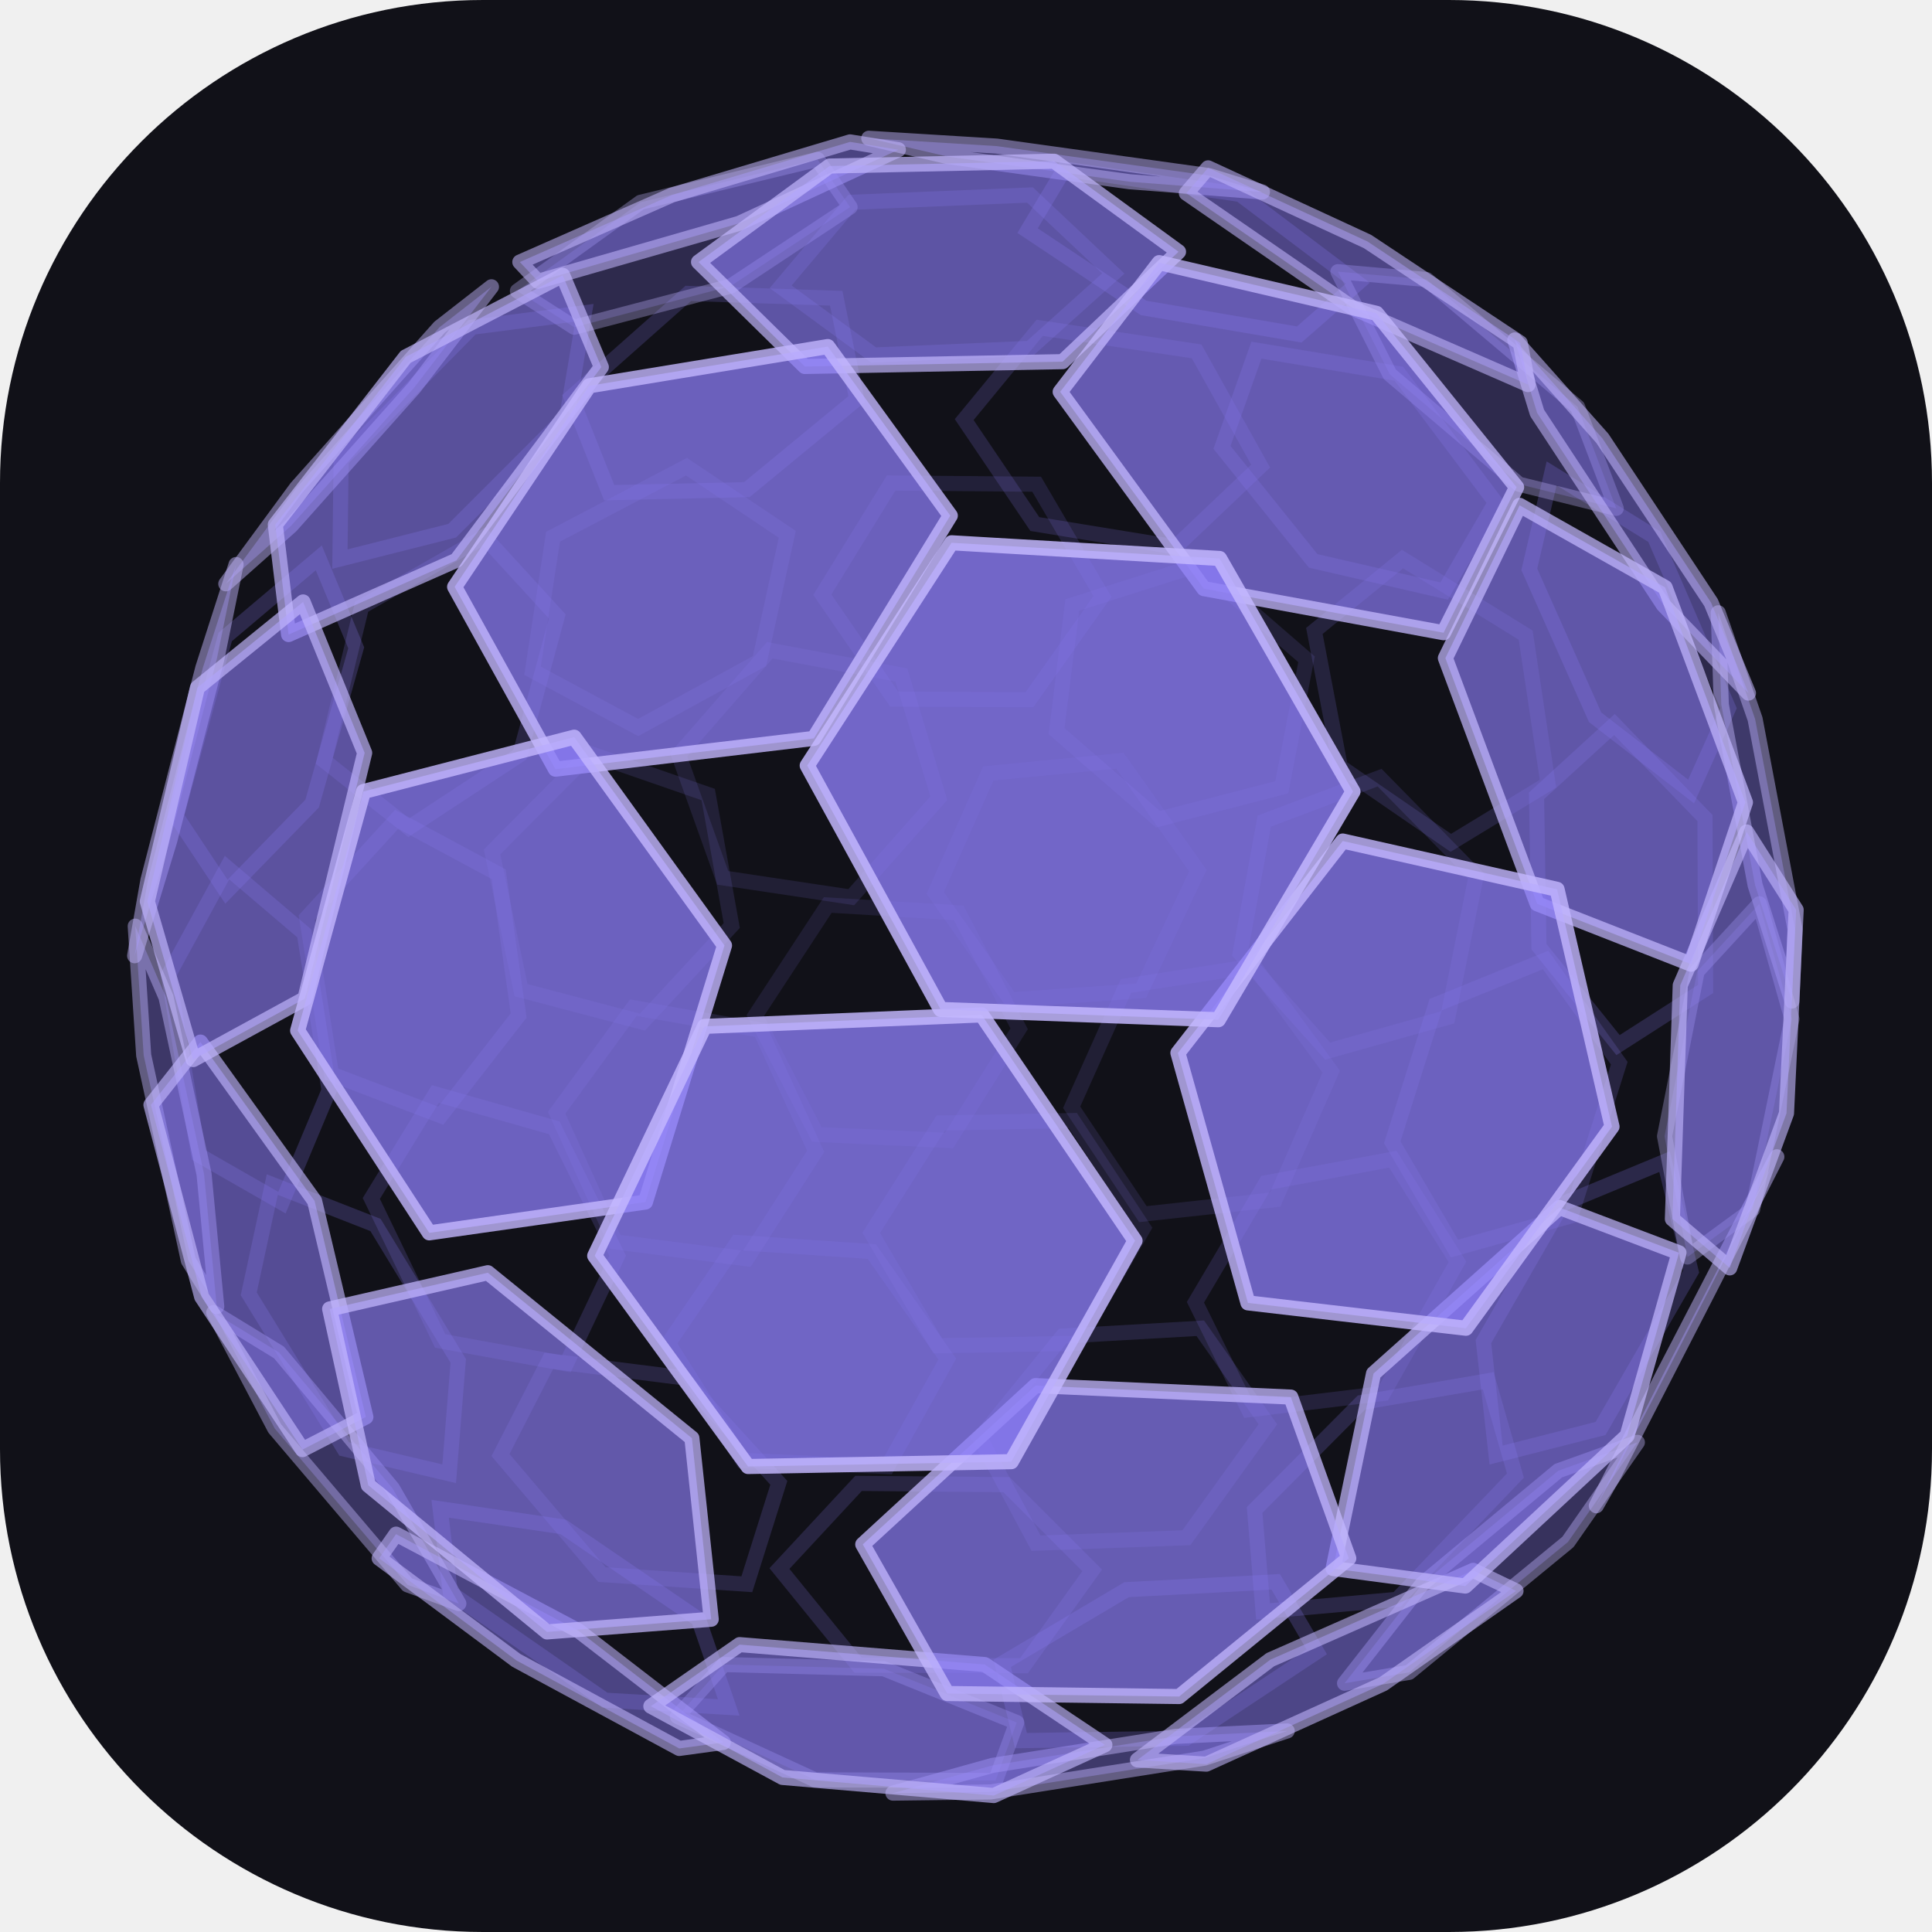
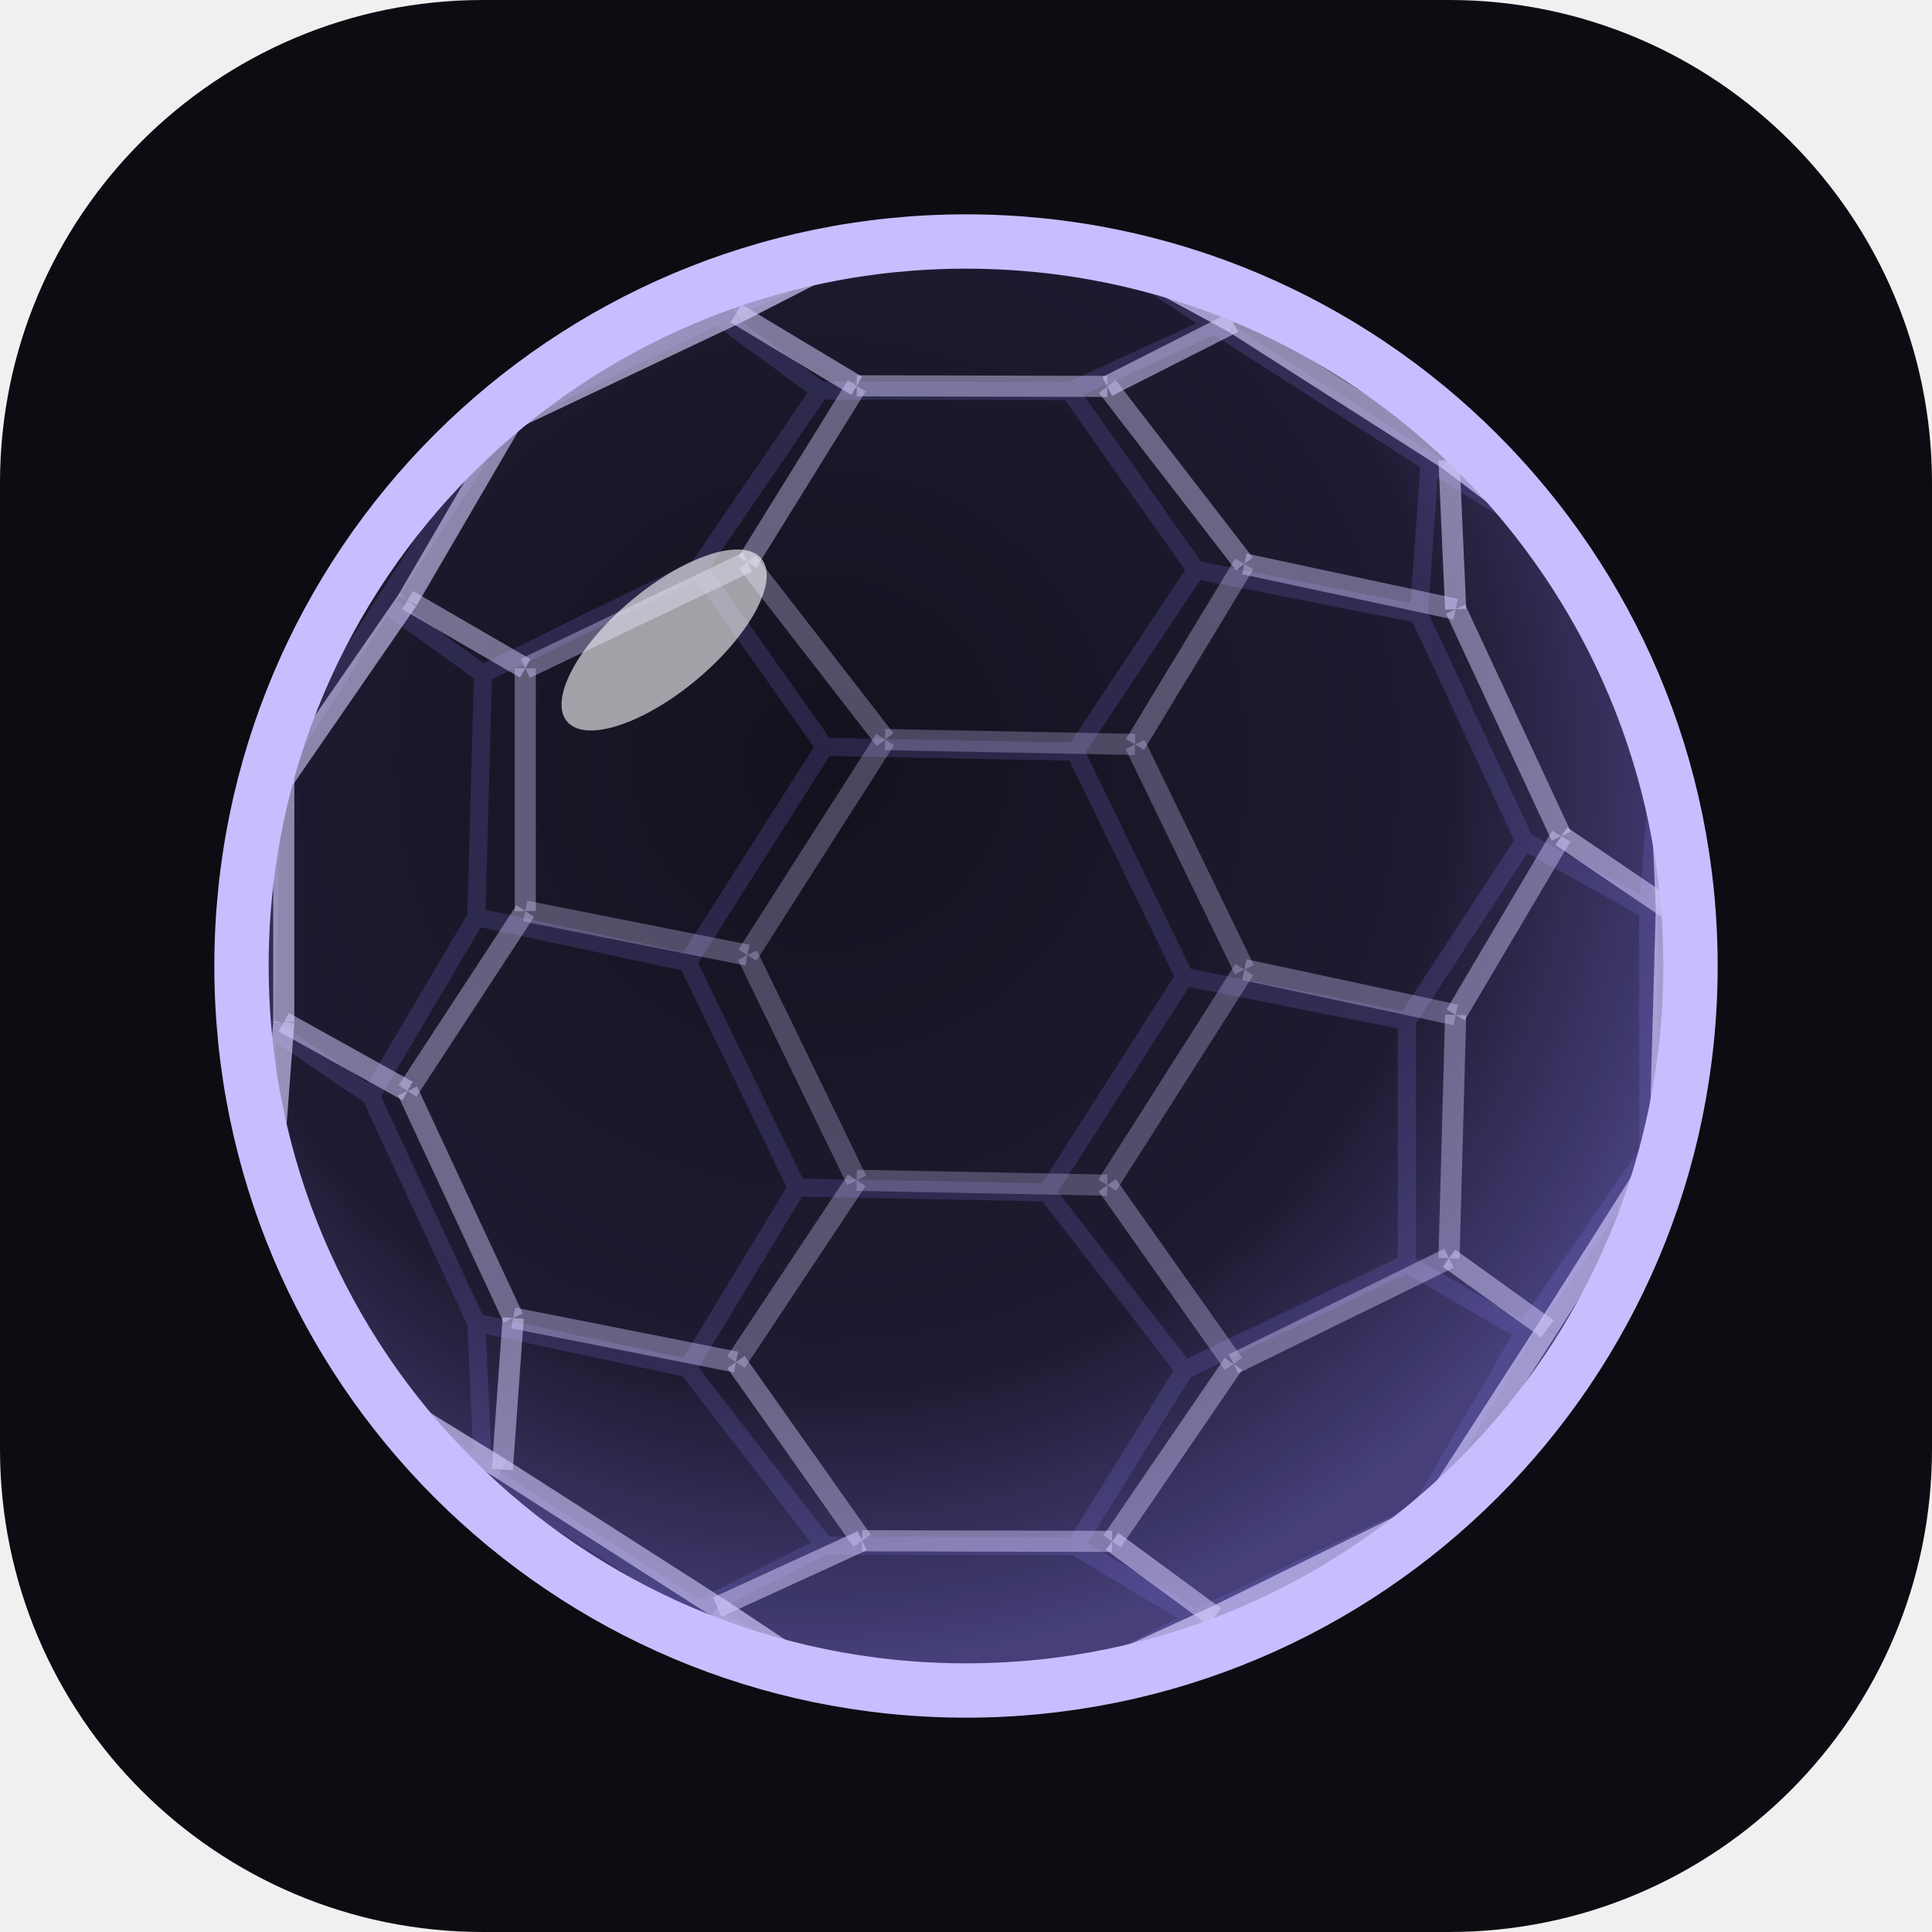
<svg xmlns="http://www.w3.org/2000/svg" viewBox="0 0 32 32">
-   <rect width="32" height="32" rx="8" fill="#111118" />
-   <polygon points="12.51,16.82 13.53,18.79 15.72,18.89 16.88,17.04 15.88,15.12 13.71,14.99" fill="none" stroke="#8b7cf6" stroke-opacity="0.12" stroke-width="0.25" />
-   <polygon points="15.49,14.79 16.74,16.56 18.90,16.41 19.84,14.42 18.55,12.60 16.37,12.81" fill="none" stroke="#8b7cf6" stroke-opacity="0.12" stroke-width="0.25" />
-   <polygon points="11.24,12.50 11.97,14.54 14.10,14.86 15.55,13.22 14.93,11.18 12.75,10.77" fill="none" stroke="#8b7cf6" stroke-opacity="0.13" stroke-width="0.25" />
-   <polygon points="17.75,18.34 18.93,20.11 21.12,19.87 22.05,17.75 20.77,16.00 18.65,16.33" fill="none" stroke="#8b7cf6" stroke-opacity="0.13" stroke-width="0.25" />
-   <polygon points="14.43,20.42 15.53,22.29 17.84,22.25 18.94,20.34 17.77,18.56 15.58,18.60" fill="none" stroke="#8b7cf6" stroke-opacity="0.13" stroke-width="0.25" />
-   <polygon points="9.22,18.43 10.19,20.57 12.37,20.85 13.51,19.07 12.59,17.06 10.49,16.69" fill="none" stroke="#8b7cf6" stroke-opacity="0.14" stroke-width="0.25" />
-   <polygon points="17.50,12.11 19.18,13.57 21.23,13.04 21.64,10.92 19.84,9.36 17.76,10.02" fill="none" stroke="#8b7cf6" stroke-opacity="0.14" stroke-width="0.25" />
-   <polygon points="8.15,14.11 8.63,16.40 10.64,16.93 12.12,15.33 11.73,13.16 9.77,12.48" fill="none" stroke="#8b7cf6" stroke-opacity="0.14" stroke-width="0.25" />
-   <polygon points="13.62,9.85 14.81,11.58 17.05,11.59 18.26,9.88 17.17,8.02 14.76,8.00" fill="none" stroke="#8b7cf6" stroke-opacity="0.15" stroke-width="0.25" />
-   <polygon points="20.54,15.79 21.99,17.41 23.98,16.85 24.45,14.51 22.85,12.88 20.94,13.60" fill="none" stroke="#8b7cf6" stroke-opacity="0.15" stroke-width="0.25" />
-   <polygon points="11.07,22.25 12.30,24.19 14.70,24.29 15.69,22.51 14.44,20.73 12.21,20.58" fill="none" stroke="#8b7cf6" stroke-opacity="0.15" stroke-width="0.25" />
-   <polygon points="9.16,8.89 8.82,11.11 10.57,12.05 12.58,10.95 13.04,8.85 11.37,7.73" fill="none" stroke="#8b7cf6" stroke-opacity="0.16" stroke-width="0.25" />
-   <polygon points="19.80,21.57 20.68,23.35 22.91,23.08 24.14,20.90 23.07,19.20 20.97,19.59" fill="none" stroke="#8b7cf6" stroke-opacity="0.16" stroke-width="0.25" />
-   <polygon points="16.23,23.82 17.16,25.56 19.65,25.47 21.00,23.59 19.88,22.00 17.60,22.13" fill="none" stroke="#8b7cf6" stroke-opacity="0.17" stroke-width="0.25" />
-   <polygon points="22.20,12.70 24.03,13.96 25.64,12.98 25.27,10.52 23.23,9.26 21.77,10.45" fill="none" stroke="#8b7cf6" stroke-opacity="0.17" stroke-width="0.25" />
-   <polygon points="6.15,19.85 7.29,22.21 9.38,22.59 10.23,20.80 9.18,18.68 7.21,18.12" fill="none" stroke="#8b7cf6" stroke-opacity="0.18" stroke-width="0.25" />
-   <polygon points="17.14,8.68 19.47,9.06 20.88,7.72 19.82,5.82 17.22,5.43 15.97,6.95" fill="none" stroke="#8b7cf6" stroke-opacity="0.18" stroke-width="0.25" />
-   <polygon points="5.08,15.20 5.49,17.79 7.30,18.48 8.59,16.82 8.26,14.48 6.57,13.57" fill="none" stroke="#8b7cf6" stroke-opacity="0.18" stroke-width="0.25" />
-   <polygon points="23.06,18.92 24.09,20.68 26.02,20.14 26.82,17.61 25.60,15.90 23.78,16.64" fill="none" stroke="#8b7cf6" stroke-opacity="0.18" stroke-width="0.25" />
-   <polygon points="5.99,10.05 5.37,12.60 6.77,13.71 8.61,12.50 9.23,10.21 8.02,8.89" fill="none" stroke="#8b7cf6" stroke-opacity="0.19" stroke-width="0.25" />
-   <polygon points="8.29,24.10 9.97,26.08 12.37,26.24 12.90,24.56 11.31,22.82 9.09,22.54" fill="none" stroke="#8b7cf6" stroke-opacity="0.19" stroke-width="0.25" />
-   <polygon points="12.91,25.98 14.21,27.58 16.96,27.59 18.09,26.01 16.67,24.59 14.22,24.57" fill="none" stroke="#8b7cf6" stroke-opacity="0.19" stroke-width="0.25" />
-   <polygon points="11.40,4.86 9.46,6.58 10.09,8.16 12.37,8.11 14.19,6.61 13.85,4.94" fill="none" stroke="#8b7cf6" stroke-opacity="0.20" stroke-width="0.25" />
-   <polygon points="21.75,9.29 23.92,9.79 24.77,8.32 23.17,6.19 20.81,5.80 20.24,7.41" fill="none" stroke="#8b7cf6" stroke-opacity="0.20" stroke-width="0.25" />
-   <polygon points="25.49,15.68 26.80,17.31 28.25,16.38 28.24,13.55 26.74,12.00 25.45,13.18" fill="none" stroke="#8b7cf6" stroke-opacity="0.21" stroke-width="0.25" />
-   <polygon points="20.78,25.01 20.92,26.69 23.14,26.49 25.10,24.44 24.65,22.87 22.55,23.23" fill="none" stroke="#8b7cf6" stroke-opacity="0.21" stroke-width="0.25" />
-   <polygon points="14.47,5.88 17.06,5.77 18.44,4.53 17.06,3.23 14.11,3.35 12.93,4.75" fill="none" stroke="#8b7cf6" stroke-opacity="0.21" stroke-width="0.25" />
-   <polygon points="24.57,22.22 24.78,24.10 26.51,23.66 28.01,21.06 27.57,19.24 25.88,19.94" fill="none" stroke="#8b7cf6" stroke-opacity="0.22" stroke-width="0.25" />
-   <polygon points="4.12,21.43 5.70,24.00 7.44,24.41 7.59,22.54 6.22,20.29 4.51,19.62" fill="none" stroke="#8b7cf6" stroke-opacity="0.22" stroke-width="0.25" />
-   <polygon points="2.79,16.15 3.29,19.13 4.67,19.92 5.45,18.06 5.04,15.46 3.76,14.37" fill="none" stroke="#8b7cf6" stroke-opacity="0.22" stroke-width="0.25" />
-   <polygon points="16.60,27.55 16.91,28.83 19.65,28.79 21.81,27.36 21.13,26.20 18.66,26.33" fill="none" stroke="#8b7cf6" stroke-opacity="0.23" stroke-width="0.25" />
-   <polygon points="7.82,5.42 5.65,7.62 5.63,9.26 7.49,8.79 9.39,6.89 9.68,5.18" fill="none" stroke="#8b7cf6" stroke-opacity="0.23" stroke-width="0.25" />
-   <polygon points="3.73,10.55 2.92,13.52 3.75,14.77 5.17,13.31 5.90,10.73 5.28,9.24" fill="none" stroke="#8b7cf6" stroke-opacity="0.23" stroke-width="0.25" />
-   <polygon points="26.42,11.88 28.01,13.11 28.63,11.73 27.40,8.89 25.70,7.84 25.33,9.43" fill="none" stroke="#8b7cf6" stroke-opacity="0.23" stroke-width="0.25" />
-   <polygon points="21.52,5.54 22.49,4.69 20.54,3.22 17.63,2.80 17.02,3.82 18.94,5.10" fill="none" stroke="#8b7cf6" stroke-opacity="0.24" stroke-width="0.25" />
-   <polygon points="7.46,26.38 10.02,28.16 12.07,28.28 11.57,26.82 9.33,25.29 7.29,24.99" fill="none" stroke="#8b7cf6" stroke-opacity="0.24" stroke-width="0.25" />
-   <polygon points="11.22,28.43 13.50,29.48 16.49,29.49 16.84,28.53 14.64,27.64 11.99,27.57" fill="#8b7cf6" fill-opacity="0.22" stroke="#c4b8ff" stroke-opacity="0.32" stroke-width="0.25" stroke-linejoin="round" />
-   <polygon points="27.57,18.82 27.95,20.82 29.03,20.03 29.68,16.88 29.14,14.97 28.11,16.09" fill="#8b7cf6" fill-opacity="0.23" stroke="#c4b8ff" stroke-opacity="0.32" stroke-width="0.25" stroke-linejoin="round" />
-   <polygon points="13.54,2.64 10.61,3.35 8.57,4.82 9.51,5.42 12.10,4.74 14.08,3.43" fill="#8b7cf6" fill-opacity="0.24" stroke="#c4b8ff" stroke-opacity="0.33" stroke-width="0.25" stroke-linejoin="round" />
-   <polygon points="25.16,8.02 26.77,8.42 26.13,6.74 23.63,4.63 22.16,4.50 23.02,6.20" fill="#8b7cf6" fill-opacity="0.24" stroke="#c4b8ff" stroke-opacity="0.33" stroke-width="0.25" stroke-linejoin="round" />
-   <polygon points="23.56,26.23 22.27,27.88 23.34,27.70 25.97,25.54 27.12,23.89 25.81,24.36" fill="#8b7cf6" fill-opacity="0.31" stroke="#c4b8ff" stroke-opacity="0.40" stroke-width="0.25" stroke-linejoin="round" />
-   <polygon points="4.55,23.66 6.75,26.25 7.60,26.56 6.50,24.65 4.62,22.40 3.54,21.74" fill="#8b7cf6" fill-opacity="0.33" stroke="#c4b8ff" stroke-opacity="0.42" stroke-width="0.25" stroke-linejoin="round" />
-   <polygon points="2.38,17.48 3.12,20.88 3.59,21.64 3.38,19.45 2.75,16.52 2.24,15.34" fill="#8b7cf6" fill-opacity="0.36" stroke="#c4b8ff" stroke-opacity="0.45" stroke-width="0.25" stroke-linejoin="round" />
-   <polygon points="29.07,14.66 29.68,16.58 29.73,15.39 29.07,11.91 28.46,10.15 28.51,11.67" fill="#8b7cf6" fill-opacity="0.37" stroke="#c4b8ff" stroke-opacity="0.45" stroke-width="0.25" stroke-linejoin="round" />
-   <polygon points="19.95,29.12 21.32,28.67 19.47,28.76 16.44,29.24 14.79,29.70 16.41,29.68" fill="#8b7cf6" fill-opacity="0.37" stroke="#c4b8ff" stroke-opacity="0.46" stroke-width="0.25" stroke-linejoin="round" />
-   <polygon points="7.28,5.42 4.91,8.08 3.74,9.67 4.82,8.71 6.86,6.42 8.14,4.75" fill="#8b7cf6" fill-opacity="0.38" stroke="#c4b8ff" stroke-opacity="0.47" stroke-width="0.25" stroke-linejoin="round" />
-   <polygon points="20.91,3.18 20.03,2.91 16.51,2.42 14.39,2.29 15.68,2.59 18.71,3.01" fill="#8b7cf6" fill-opacity="0.39" stroke="#c4b8ff" stroke-opacity="0.47" stroke-width="0.25" stroke-linejoin="round" />
-   <polygon points="3.36,11.06 2.45,14.58 2.23,15.83 2.81,13.93 3.59,10.92 3.91,9.35" fill="#8b7cf6" fill-opacity="0.40" stroke="#c4b8ff" stroke-opacity="0.48" stroke-width="0.25" stroke-linejoin="round" />
-   <polygon points="27.55,22.76 26.44,24.94 26.71,24.47 28.31,21.36 29.43,19.16 28.95,20.06" fill="#8b7cf6" fill-opacity="0.41" stroke="#c4b8ff" stroke-opacity="0.49" stroke-width="0.25" stroke-linejoin="round" />
-   <polygon points="28.34,9.98 28.96,11.48 27.55,10.02 25.46,6.84 25.09,5.63 26.54,7.26" fill="#8b7cf6" fill-opacity="0.47" stroke="#c4b8ff" stroke-opacity="0.55" stroke-width="0.25" stroke-linejoin="round" />
-   <polygon points="14.88,2.48 12.24,3.70 8.91,4.66 8.61,4.34 11.13,3.23 14.08,2.35" fill="#8b7cf6" fill-opacity="0.47" stroke="#c4b8ff" stroke-opacity="0.55" stroke-width="0.25" stroke-linejoin="round" />
-   <polygon points="9.58,27.01 11.98,28.86 11.25,28.96 8.55,27.50 6.28,25.81 6.56,25.41" fill="#8b7cf6" fill-opacity="0.48" stroke="#c4b8ff" stroke-opacity="0.56" stroke-width="0.25" stroke-linejoin="round" />
-   <polygon points="25.18,5.68 25.31,6.37 22.42,5.11 19.65,3.20 20.01,2.78 22.65,4.00" fill="#8b7cf6" fill-opacity="0.49" stroke="#c4b8ff" stroke-opacity="0.56" stroke-width="0.25" stroke-linejoin="round" />
-   <polygon points="22.91,27.89 19.98,29.22 18.84,29.15 21.04,27.49 24.40,26.01 25.11,26.35" fill="#8b7cf6" fill-opacity="0.50" stroke="#c4b8ff" stroke-opacity="0.57" stroke-width="0.25" stroke-linejoin="round" />
-   <polygon points="29.59,18.44 28.65,21.00 27.70,20.19 27.83,16.32 28.93,13.78 29.75,15.07" fill="#8b7cf6" fill-opacity="0.54" stroke="#c4b8ff" stroke-opacity="0.62" stroke-width="0.25" stroke-linejoin="round" />
-   <polygon points="5.21,19.89 6.06,23.47 5.01,24.01 3.34,21.48 2.50,18.30 3.32,17.26" fill="#8b7cf6" fill-opacity="0.56" stroke="#c4b8ff" stroke-opacity="0.63" stroke-width="0.25" stroke-linejoin="round" />
-   <polygon points="16.31,27.57 18.30,28.90 16.46,29.74 12.96,29.44 10.78,28.26 12.25,27.24" fill="#8b7cf6" fill-opacity="0.57" stroke="#c4b8ff" stroke-opacity="0.64" stroke-width="0.25" stroke-linejoin="round" />
-   <polygon points="9.96,6.08 7.56,9.28 4.78,10.51 4.56,8.69 6.72,5.91 9.32,4.56" fill="#8b7cf6" fill-opacity="0.59" stroke="#c4b8ff" stroke-opacity="0.66" stroke-width="0.25" stroke-linejoin="round" />
-   <polygon points="6.04,12.47 5.05,16.54 3.20,17.55 2.44,14.93 3.27,11.39 5.02,9.97" fill="#8b7cf6" fill-opacity="0.61" stroke="#c4b8ff" stroke-opacity="0.67" stroke-width="0.25" stroke-linejoin="round" />
-   <polygon points="19.52,4.17 17.60,5.99 13.33,6.07 11.57,4.34 13.74,2.75 17.46,2.67" fill="#8b7cf6" fill-opacity="0.63" stroke="#c4b8ff" stroke-opacity="0.69" stroke-width="0.25" stroke-linejoin="round" />
-   <polygon points="26.95,23.78 24.27,26.27 22.08,25.98 22.75,22.75 25.83,20.00 27.81,20.75" fill="#8b7cf6" fill-opacity="0.64" stroke="#c4b8ff" stroke-opacity="0.70" stroke-width="0.25" stroke-linejoin="round" />
-   <polygon points="28.91,13.29 28.01,15.97 25.46,14.97 23.94,10.90 25.17,8.37 27.58,9.73" fill="#8b7cf6" fill-opacity="0.65" stroke="#c4b8ff" stroke-opacity="0.71" stroke-width="0.25" stroke-linejoin="round" />
-   <polygon points="11.46,23.82 11.78,26.82 9.06,27.03 6.10,24.60 5.46,21.68 8.08,21.08" fill="#8b7cf6" fill-opacity="0.66" stroke="#c4b8ff" stroke-opacity="0.72" stroke-width="0.25" stroke-linejoin="round" />
-   <polygon points="25.12,8.07 23.91,10.48 19.94,9.75 17.56,6.49 19.20,4.35 22.80,5.19" fill="#8b7cf6" fill-opacity="0.69" stroke="#c4b8ff" stroke-opacity="0.75" stroke-width="0.25" stroke-linejoin="round" />
-   <polygon points="22.34,25.81 19.53,28.10 15.69,28.05 14.29,25.58 17.15,22.95 21.38,23.14" fill="#8b7cf6" fill-opacity="0.70" stroke="#c4b8ff" stroke-opacity="0.75" stroke-width="0.25" stroke-linejoin="round" />
-   <polygon points="15.74,8.54 13.48,12.23 9.20,12.74 7.53,9.72 9.76,6.39 13.71,5.74" fill="#8b7cf6" fill-opacity="0.74" stroke="#c4b8ff" stroke-opacity="0.79" stroke-width="0.25" stroke-linejoin="round" />
-   <polygon points="12.00,15.66 10.69,19.91 7.11,20.42 4.93,17.07 6.02,13.11 9.51,12.21" fill="#8b7cf6" fill-opacity="0.75" stroke="#c4b8ff" stroke-opacity="0.80" stroke-width="0.25" stroke-linejoin="round" />
-   <polygon points="26.70,18.66 24.28,22.00 20.67,21.58 19.51,17.44 22.24,13.93 25.79,14.73" fill="#8b7cf6" fill-opacity="0.75" stroke="#c4b8ff" stroke-opacity="0.80" stroke-width="0.25" stroke-linejoin="round" />
-   <polygon points="18.80,20.55 16.75,24.21 12.39,24.29 9.85,20.80 11.67,17.00 16.26,16.81" fill="#8b7cf6" fill-opacity="0.78" stroke="#c4b8ff" stroke-opacity="0.83" stroke-width="0.25" stroke-linejoin="round" />
-   <polygon points="22.41,13.11 20.18,16.89 15.58,16.72 13.37,12.68 15.76,8.99 20.20,9.25" fill="#8b7cf6" fill-opacity="0.79" stroke="#c4b8ff" stroke-opacity="0.84" stroke-width="0.25" stroke-linejoin="round" />
+   <rect width="32" height="32" rx="8" fill="#0c0c12" />
+   <defs>
+     <radialGradient id="cg" cx="40%" cy="36%" r="62%">
+       <stop offset="0" stop-color="#8b7cf6" stop-opacity="0.05" />
+       <stop offset="0.7" stop-color="#8b7cf6" stop-opacity="0.14" />
+       <stop offset="1" stop-color="#8b7cf6" stop-opacity="0.45" />
+     </radialGradient>
+   </defs>
+   <path d="M13.58 27.75L11.57 26.66M8.00 24.38L11.57 26.66M6.37 23.14L8.00 24.38M4.40 16.97L4.51 19.44M7.89 21.91L8.00 24.38M6.14 18.15L7.89 21.91M6.14 18.15L7.89 15.19M6.14 18.15L4.40 16.97M13.66 25.60L11.57 26.66M19.81 26.81L17.72 27.88M17.81 25.61L19.81 26.81M17.81 25.61L19.62 22.69M17.81 25.61L13.66 25.60M25.63 8.86L27.49 12.56M25.63 8.86L23.68 7.66M20.12 5.38L23.68 7.66M18.42 4.25L14.28 4.12M18.42 4.25L20.12 5.38M17.72 6.48L20.12 5.38M11.88 5.22L14.28 4.12M13.58 6.47L11.88 5.22M13.58 6.47L11.57 9.41M13.58 6.47L17.72 6.48M19.81 9.44L17.72 6.48M13.66 12.37L11.57 9.41M17.81 12.45L13.66 12.37M17.81 12.45L19.62 16.18M17.81 12.45L19.81 9.44M23.50 10.17L19.81 9.44M23.50 10.17L23.68 7.66M23.30 16.91L19.62 16.18M27.30 15.07L27.49 12.56M25.25 13.93L23.30 16.91M25.25 13.93L27.30 15.07M25.25 13.93L23.50 10.17M8.00 11.16L11.57 9.41M8.00 11.16L7.89 15.19M8.32 6.97L11.88 5.22M4.51 12.93L4.40 16.97M6.37 9.99L8.32 6.97M6.37 9.99L4.51 12.93M6.37 9.99L8.00 11.16M17.34 19.75L19.62 16.18M17.34 19.75L19.62 22.69M11.39 15.94L7.89 15.19M11.39 15.94L13.66 12.37M11.39 22.66L13.66 25.60M11.39 22.66L7.89 21.91M13.20 19.67L11.39 15.94M13.20 19.67L11.39 22.66M13.20 19.67L17.34 19.75M27.30 19.09L27.30 15.07M27.30 19.09L27.49 19.07M23.30 20.93L19.62 22.69M23.30 20.93L23.30 16.91M23.50 25.06L23.68 25.03M23.50 25.06L19.81 26.81M25.25 22.06L23.30 20.93M25.25 22.06L23.50 25.06M25.25 22.06L27.30 19.09" stroke="#8b7cf6" stroke-opacity="0.18" stroke-width="0.3" fill="none" />
+   <circle cx="16" cy="16" r="12" fill="url(#cg)" />
+   <g stroke="#d6ceff" stroke-width="0.35" fill="none">
+     <path d="M14.19 19.55L12.38 15.82" stroke-opacity="0.28" />
+     <path d="M14.19 19.55L18.34 19.63" stroke-opacity="0.28" />
+     <path d="M14.19 19.55L12.19 22.56" stroke-opacity="0.32" />
+     <path d="M14.28 25.52L12.19 22.56" stroke-opacity="0.41" />
+     <path d="M20.43 22.59L18.34 19.63" stroke-opacity="0.33" />
+     <path d="M18.42 25.53L20.43 22.59" stroke-opacity="0.42" />
+     <path d="M18.42 25.53L20.12 26.78" stroke-opacity="0.54" />
+     <path d="M18.42 25.53L14.28 25.52" stroke-opacity="0.46" />
+     <path d="M11.88 26.62L14.28 25.52" stroke-opacity="0.52" />
+     <path d="M17.72 27.88L20.12 26.78" stroke-opacity="0.68" />
+     <path d="M13.58 27.75L17.72 27.88" stroke-opacity="0.75" />
+     <path d="M13.58 27.75L11.88 26.62" stroke-opacity="0.67" />
+     <path d="M8.32 24.34L11.88 26.62" stroke-opacity="0.59" />
+     <path d="M6.37 23.14L4.51 19.44" stroke-opacity="0.73" />
+     <path d="M6.37 23.14L8.32 24.34" stroke-opacity="0.66" />
+     <path d="M8.50 21.83L8.32 24.34" stroke-opacity="0.52" />
+     <path d="M8.50 21.83L12.19 22.56" stroke-opacity="0.40" />
+     <path d="M4.70 16.93L4.51 19.44" stroke-opacity="0.66" />
+     <path d="M8.70 15.09L12.38 15.82" stroke-opacity="0.31" />
+     <path d="M6.75 18.07L4.70 16.93" stroke-opacity="0.51" />
+     <path d="M6.75 18.07L8.70 15.09" stroke-opacity="0.40" />
+     <path d="M6.75 18.07L8.50 21.83" stroke-opacity="0.44" />
+     <path d="M23.68 25.03L20.12 26.78" stroke-opacity="0.64" />
+     <path d="M24.00 20.84L20.43 22.59" stroke-opacity="0.41" />
+     <path d="M25.63 22.01L24.00 20.84" stroke-opacity="0.51" />
+     <path d="M25.63 22.01L27.49 19.07" stroke-opacity="0.63" />
+     <path d="M25.63 22.01L23.68 25.03" stroke-opacity="0.63" />
+     <path d="M20.61 16.06L18.34 19.63" stroke-opacity="0.29" />
+     <path d="M14.66 12.25L12.38 15.82" stroke-opacity="0.28" />
+     <path d="M18.80 12.33L14.66 12.25" stroke-opacity="0.28" />
+     <path d="M18.80 12.33L20.61 9.34" stroke-opacity="0.33" />
+     <path d="M18.80 12.33L20.61 16.06" stroke-opacity="0.29" />
+     <path d="M8.70 11.07L8.70 15.09" stroke-opacity="0.38" />
+     <path d="M4.70 12.91L4.70 16.93" stroke-opacity="0.61" />
+     <path d="M6.75 9.94L4.70 12.91" stroke-opacity="0.60" />
+     <path d="M6.75 9.94L8.50 6.94" stroke-opacity="0.60" />
+     <path d="M6.75 9.94L8.70 11.07" stroke-opacity="0.48" />
+     <path d="M25.63 8.86L24.00 7.62" stroke-opacity="0.69" />
+     <path d="M20.43 5.34L24.00 7.62" stroke-opacity="0.62" />
+     <path d="M18.42 4.25L20.43 5.34" stroke-opacity="0.69" />
+     <path d="M24.11 10.09L24.00 7.62" stroke-opacity="0.55" />
+     <path d="M24.11 10.09L20.61 9.34" stroke-opacity="0.43" />
+     <path d="M27.60 15.03L27.49 19.07" stroke-opacity="0.66" />
+     <path d="M27.60 15.03L27.49 12.56" stroke-opacity="0.70" />
+     <path d="M24.11 16.81L20.61 16.06" stroke-opacity="0.34" />
+     <path d="M24.11 16.81L24.00 20.84" stroke-opacity="0.41" />
+     <path d="M25.86 13.85L27.60 15.03" stroke-opacity="0.55" />
+     <path d="M25.86 13.85L24.11 16.81" stroke-opacity="0.43" />
+     <path d="M25.86 13.85L24.11 10.09" stroke-opacity="0.48" />
+     <path d="M12.19 5.19L14.28 4.12" stroke-opacity="0.68" />
+     <path d="M12.19 5.19L8.50 6.94" stroke-opacity="0.63" />
+     <path d="M18.34 6.40L20.61 9.34" stroke-opacity="0.42" />
+     <path d="M18.34 6.40L20.43 5.34" stroke-opacity="0.54" />
+     <path d="M12.38 9.31L8.70 11.07" stroke-opacity="0.39" />
+     <path d="M12.38 9.31L14.66 12.25" stroke-opacity="0.32" />
+     <path d="M14.19 6.39L18.34 6.40" stroke-opacity="0.46" />
+     <path d="M14.19 6.39L12.38 9.31" stroke-opacity="0.41" />
+     <path d="M14.19 6.39L12.19 5.19" stroke-opacity="0.53" />
+     <path d="M8.32 6.97L8.50 6.94" stroke-opacity="0.74" />
+     <path d="M4.51 12.93L4.70 12.91" stroke-opacity="0.73" />
+   </g>
+   <circle cx="16" cy="16" r="12" fill="none" stroke="#c9bdff" stroke-width="0.9" />
+   <ellipse cx="11" cy="10.6" rx="2.1" ry="0.85" transform="rotate(-40 11 10.6)" fill="#fff" fill-opacity="0.6" />
</svg>
